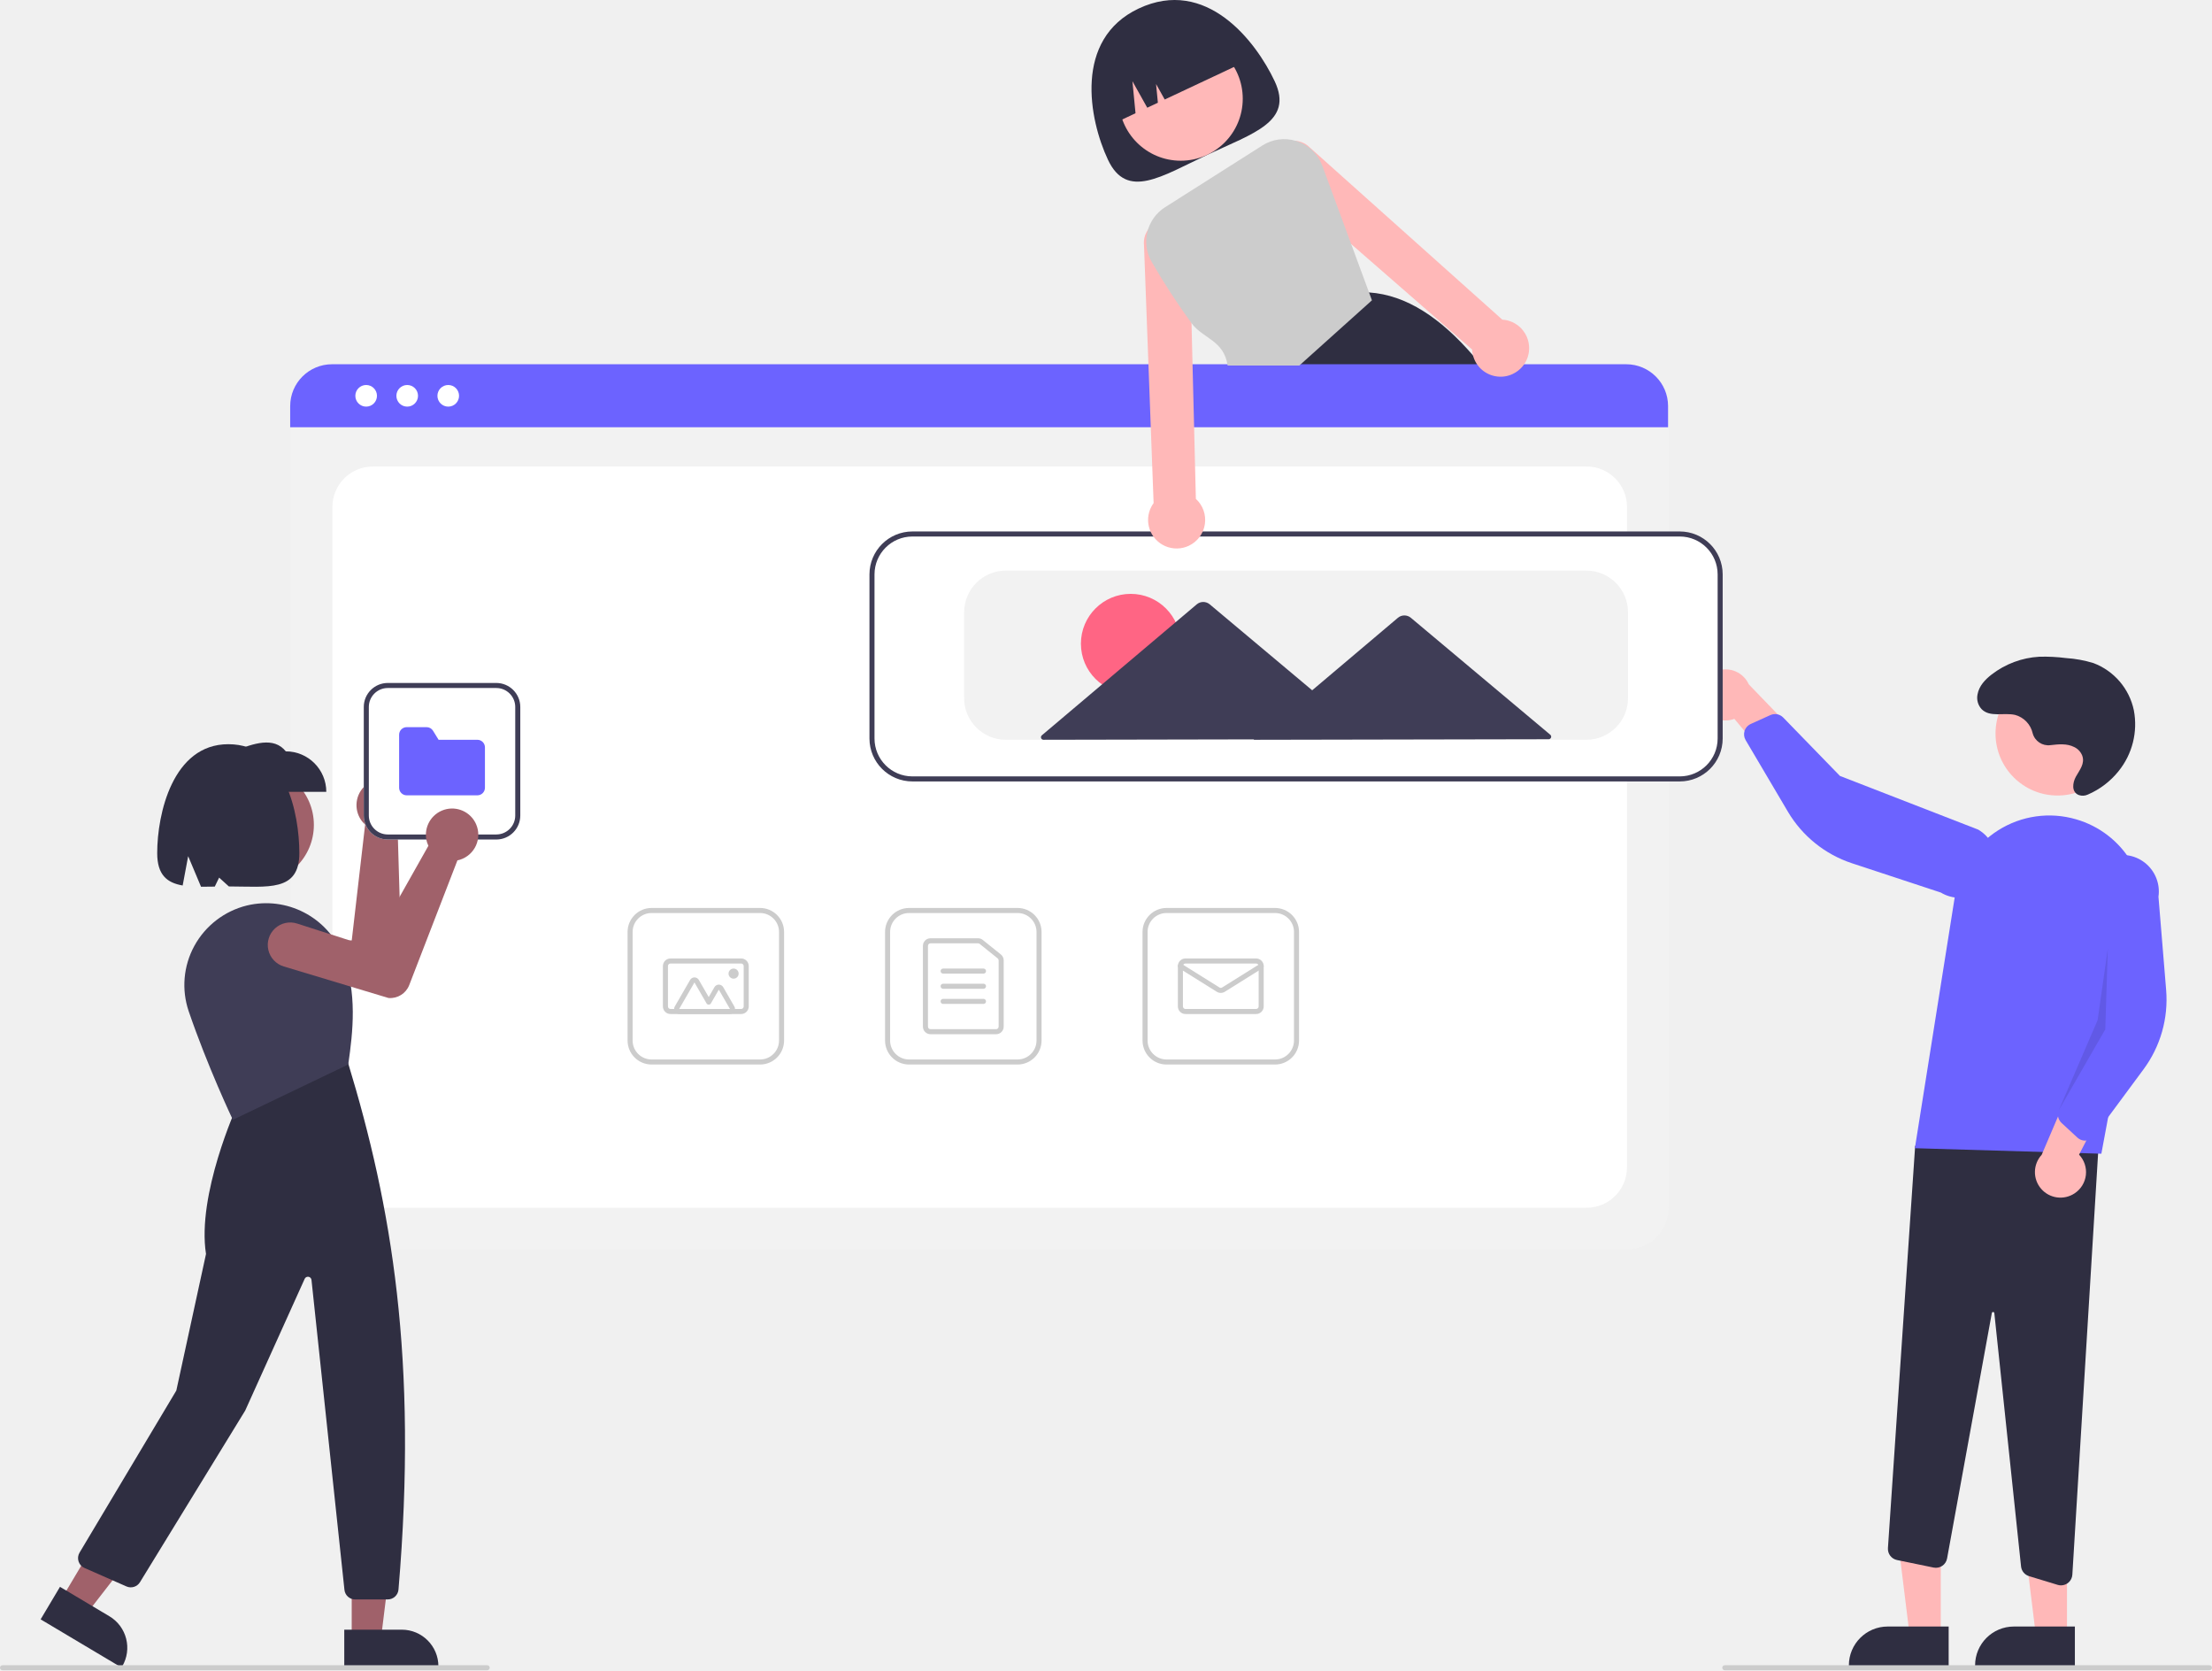
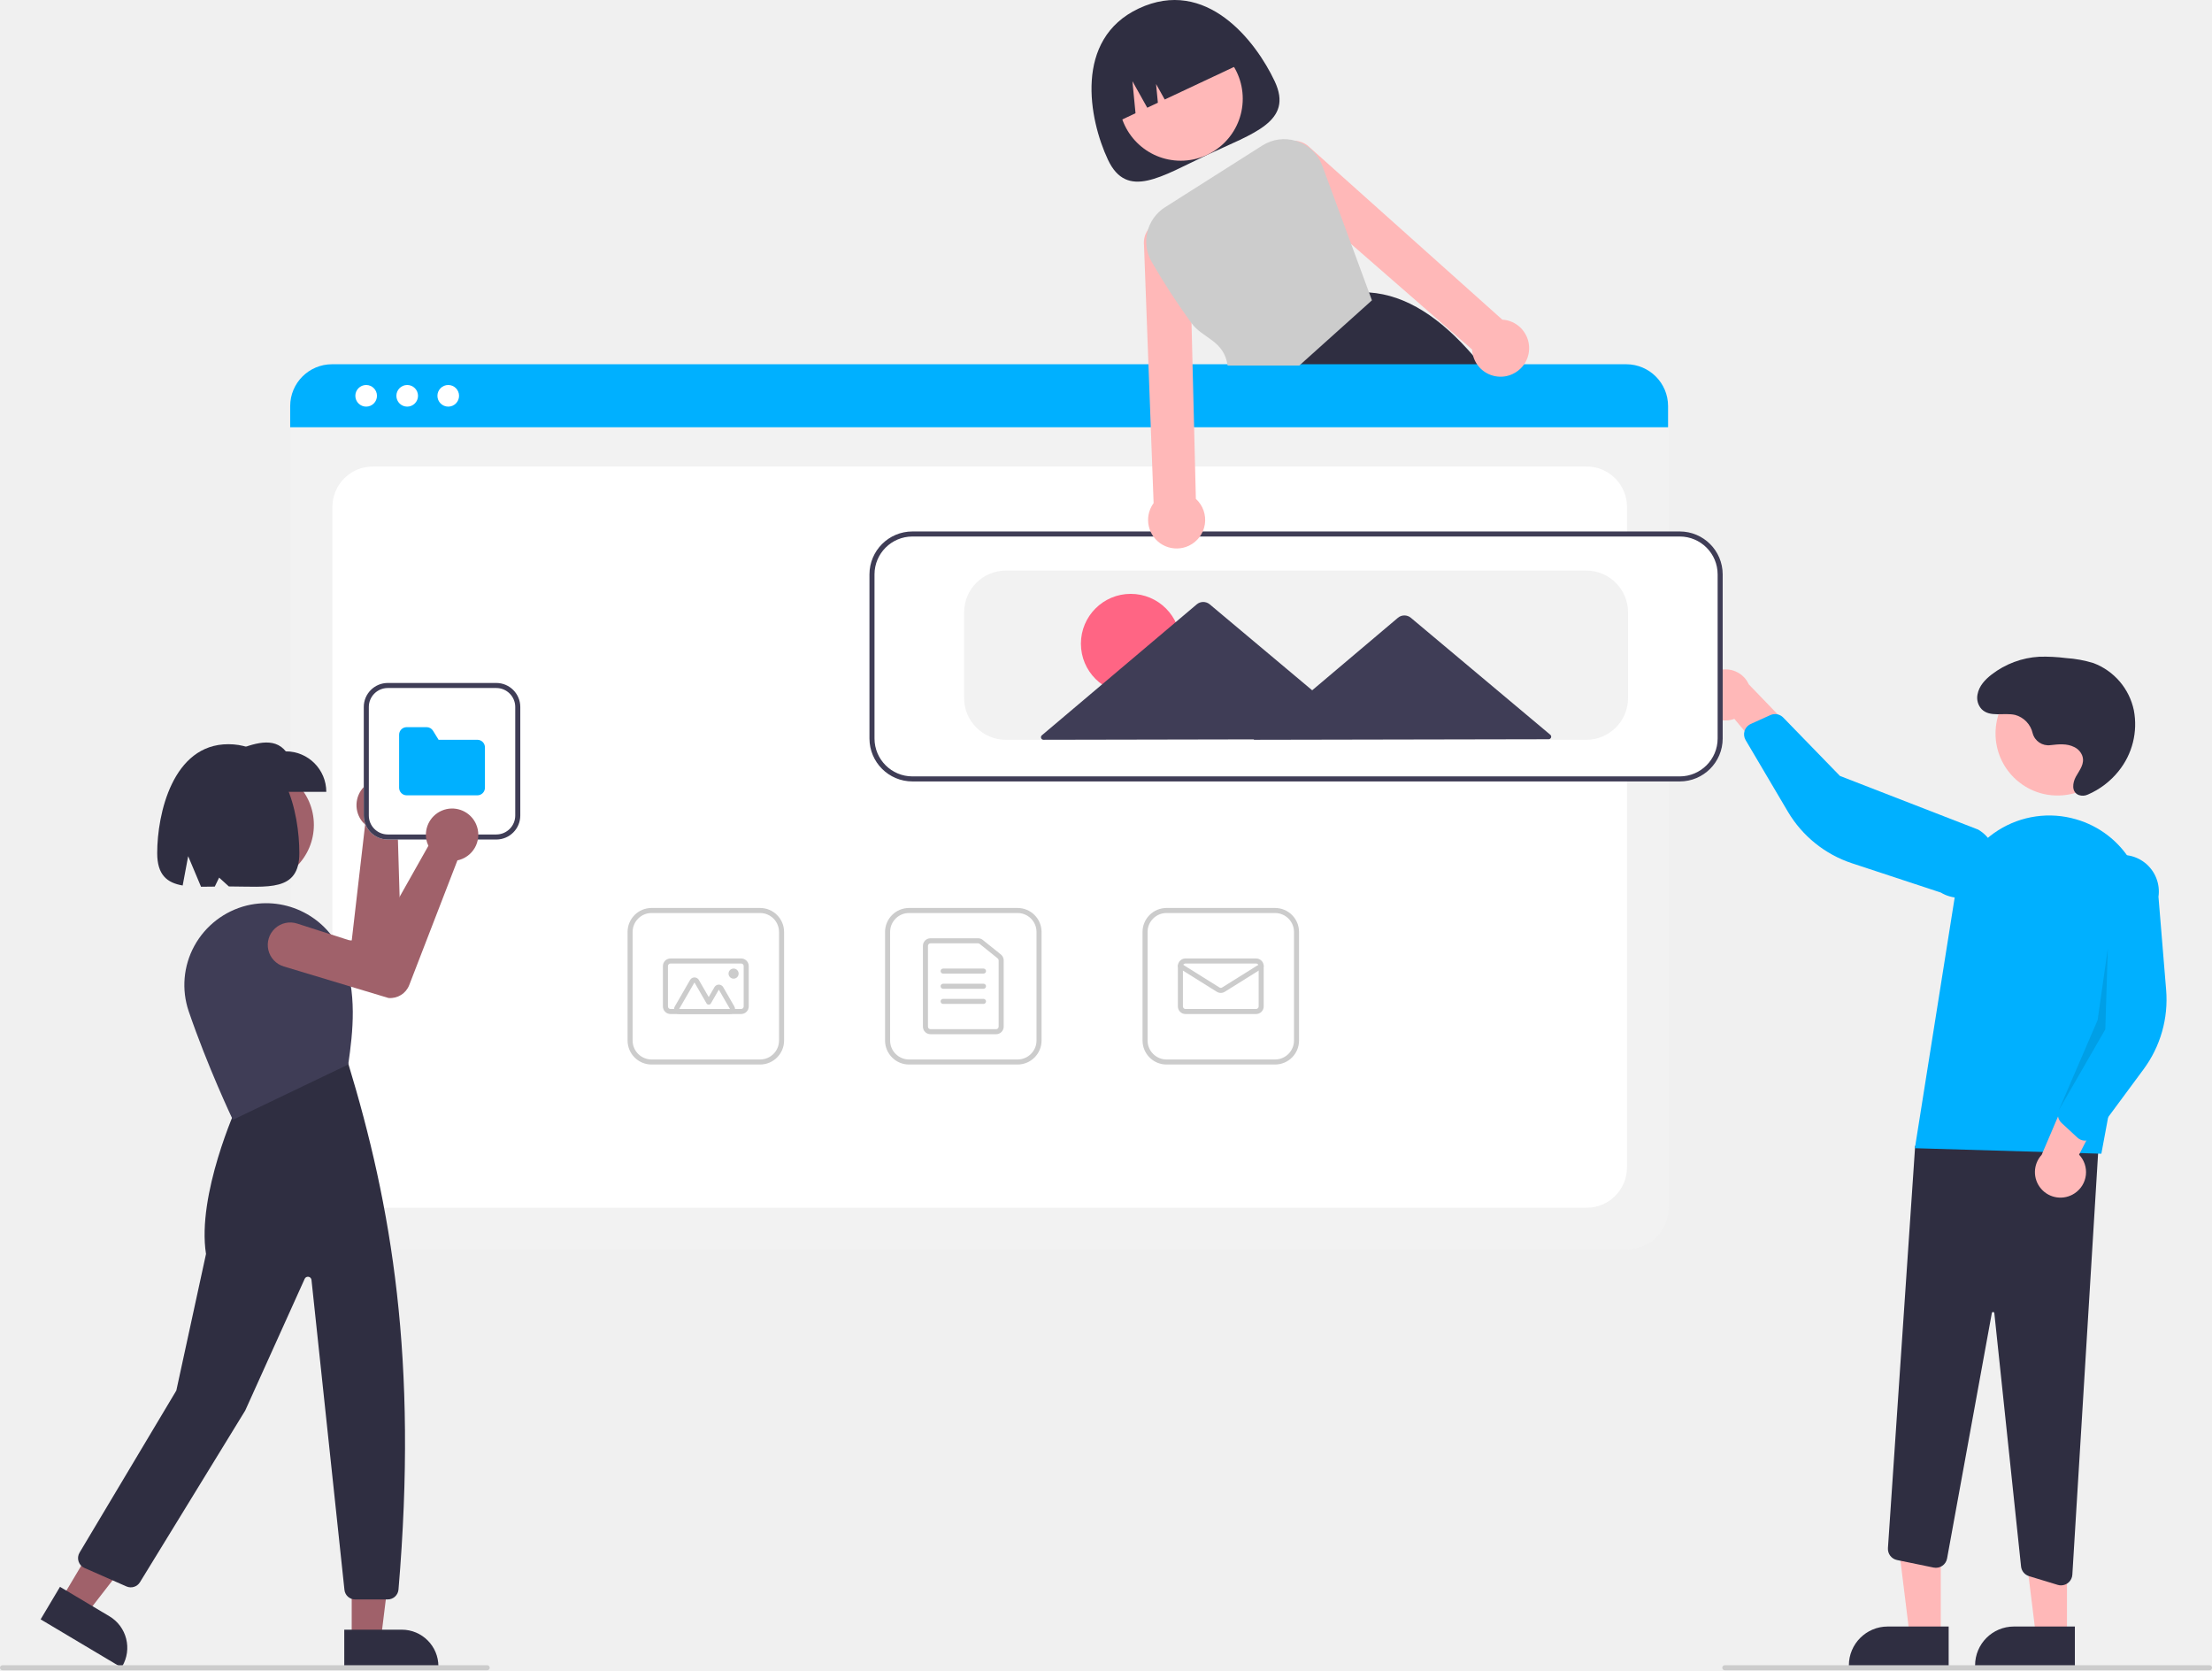
<svg xmlns="http://www.w3.org/2000/svg" id="a27520da-4319-485c-96d7-e776d7397e13" data-name="Layer 1" width="876.272" height="661.473" viewBox="0 0 876.272 661.473">
  <path d="M685.834,138.655c7.516,15.995-8.411,20.526-26.655,29.099s-31.898,17.942-39.414,1.947-13.615-47.743,12.195-59.871C658.66,97.284,678.318,122.659,685.834,138.655Z" transform="translate(-180.8642 -106.4605)" fill="#2f2e41" />
  <circle cx="467.746" cy="39.089" r="24.561" fill="#ffb8b8" />
  <path d="M770.29,254.473c-.85-1.11-1.7-2.2-2.56-3.26q-1.665-2.07-3.35-4.01c-12.73-14.69-26.27-23.94-41.18-24.93h-.02l-.22-.02-29.71,28.96-10.1,9.84.22.54,5.45,13.57h95.49A234.834,234.834,0,0,0,770.29,254.473Z" transform="translate(-180.8642 -106.4605)" fill="#2f2e41" />
  <path d="M621.902,155.438l0,0,8.792-4.131-1.225-12.683,5.879,10.496,4.202-1.975-.714-7.399,3.43,6.123,31.224-14.673,0,0a26,26,0,0,0-34.589-12.474l-4.525,2.126A26,26,0,0,0,621.902,155.438Z" transform="translate(-180.8642 -106.4605)" fill="#2f2e41" />
  <path d="M825.39,601.261H312.552a16.519,16.519,0,0,1-16.5-16.5V276.607a12.102,12.102,0,0,1,12.088-12.088H829.593a12.311,12.311,0,0,1,12.297,12.297V584.761A16.519,16.519,0,0,1,825.39,601.261Z" transform="translate(-180.8642 -106.4605)" fill="#f2f2f2" />
  <path d="M328.552,584.761h480.839a16,16,0,0,0,16-16V307.213a16,16,0,0,0-16-16H328.552a16,16,0,0,0-16,16V568.761A16,16,0,0,0,328.552,584.761Z" transform="translate(-180.8642 -106.4605)" fill="#fff" />
-   <path d="M841.66,275.663H295.82v-8.4a16.574,16.574,0,0,1,16.56-16.55H825.1a16.574,16.574,0,0,1,16.56,16.55Z" transform="translate(-180.8642 -106.4605)" fill="#6c63ff" />
+   <path d="M841.66,275.663H295.82v-8.4a16.574,16.574,0,0,1,16.56-16.55H825.1a16.574,16.574,0,0,1,16.56,16.55Z" transform="translate(-180.8642 -106.4605)" fill="#00b0ff" />
  <circle cx="145.051" cy="156.752" r="4.283" fill="#fff" />
  <circle cx="161.31" cy="156.752" r="4.283" fill="#fff" />
  <circle cx="177.569" cy="156.752" r="4.283" fill="#fff" />
  <path d="M583.974,528.04h-43a9.511,9.511,0,0,1-9.5-9.5v-43a9.511,9.511,0,0,1,9.5-9.5h43a9.511,9.511,0,0,1,9.5,9.5v43A9.511,9.511,0,0,1,583.974,528.04Zm-43-60a7.508,7.508,0,0,0-7.5,7.5v43a7.508,7.508,0,0,0,7.5,7.5h43a7.508,7.508,0,0,0,7.5-7.5v-43a7.508,7.508,0,0,0-7.5-7.5Z" transform="translate(-180.8642 -106.4605)" fill="#ccc" />
  <path d="M575.474,516.04h-26a3.003,3.003,0,0,1-3-3v-32a3.003,3.003,0,0,1,3-3h18.839a3.007,3.007,0,0,1,1.879.662l7.16,5.754a2.984,2.984,0,0,1,1.121,2.338v26.246A3.003,3.003,0,0,1,575.474,516.04Zm-26-36a1.001,1.001,0,0,0-1,1v32a1.001,1.001,0,0,0,1,1h26a1.001,1.001,0,0,0,1-1v-26.246a.995.995,0,0,0-.374-.779l-7.161-5.754a1.002,1.002,0,0,0-.626-.22Z" transform="translate(-180.8642 -106.4605)" fill="#ccc" />
  <path d="M570.474,492.04h-16a1,1,0,0,1,0-2h16a1,1,0,0,1,0,2Z" transform="translate(-180.8642 -106.4605)" fill="#ccc" />
  <path d="M570.474,498.04h-16a1,1,0,0,1,0-2h16a1,1,0,0,1,0,2Z" transform="translate(-180.8642 -106.4605)" fill="#ccc" />
  <path d="M570.474,504.04h-16a1,1,0,0,1,0-2h16a1,1,0,0,1,0,2Z" transform="translate(-180.8642 -106.4605)" fill="#ccc" />
  <path d="M685.974,528.04h-43a9.511,9.511,0,0,1-9.5-9.5v-43a9.511,9.511,0,0,1,9.5-9.5h43a9.511,9.511,0,0,1,9.5,9.5v43A9.511,9.511,0,0,1,685.974,528.04Zm-43-60a7.508,7.508,0,0,0-7.5,7.5v43a7.508,7.508,0,0,0,7.5,7.5h43a7.508,7.508,0,0,0,7.5-7.5v-43a7.508,7.508,0,0,0-7.5-7.5Z" transform="translate(-180.8642 -106.4605)" fill="#ccc" />
  <path d="M678.474,508.04h-28a3.003,3.003,0,0,1-3-3v-16a3.003,3.003,0,0,1,3-3h28a3.003,3.003,0,0,1,3,3v16A3.003,3.003,0,0,1,678.474,508.04Zm-28-20a1.001,1.001,0,0,0-1,1v16a1.001,1.001,0,0,0,1,1h28a1.001,1.001,0,0,0,1-1v-16a1.001,1.001,0,0,0-1-1Z" transform="translate(-180.8642 -106.4605)" fill="#ccc" />
  <path d="M664.474,499.678a3.003,3.003,0,0,1-1.59-.453l-14.94-9.337a1,1,0,0,1,1.061-1.696l14.94,9.337a1.006,1.006,0,0,0,1.06,0l14.939-9.337a1,1,0,0,1,1.061,1.696l-14.939,9.337A3.004,3.004,0,0,1,664.474,499.678Z" transform="translate(-180.8642 -106.4605)" fill="#ccc" />
  <path d="M481.974,528.04h-43a9.511,9.511,0,0,1-9.5-9.5v-43a9.511,9.511,0,0,1,9.5-9.5h43a9.511,9.511,0,0,1,9.5,9.5v43A9.511,9.511,0,0,1,481.974,528.04Zm-43-60a7.508,7.508,0,0,0-7.5,7.5v43a7.508,7.508,0,0,0,7.5,7.5h43a7.508,7.508,0,0,0,7.5-7.5v-43a7.508,7.508,0,0,0-7.5-7.5Z" transform="translate(-180.8642 -106.4605)" fill="#ccc" />
  <path d="M474.474,508.04h-28a3.003,3.003,0,0,1-3-3v-16a3.003,3.003,0,0,1,3-3h28a3.003,3.003,0,0,1,3,3v16A3.003,3.003,0,0,1,474.474,508.04Zm-28-20a1.001,1.001,0,0,0-1,1v16a1.001,1.001,0,0,0,1,1h28a1.001,1.001,0,0,0,1-1v-16a1.001,1.001,0,0,0-1-1Z" transform="translate(-180.8642 -106.4605)" fill="#ccc" />
  <path d="M470.036,508.04h-20.124a2,2,0,0,1-1.732-3l6.062-10.5a2,2,0,0,1,3.464,0l3.915,6.781,2.268-3.929a2,2,0,0,1,3.464,0l4.415,7.647a2,2,0,0,1-1.732,3Zm0-2h0l-4.415-7.647-3.134,5.429a1.0 1,0,0,1-.866.5h0a1.0 1,0,0,1-.866-.5l-4.781-8.281-6.062,10.5Z" transform="translate(-180.8642 -106.4605)" fill="#ccc" />
  <circle cx="290.61" cy="385.579" r="2" fill="#ccc" />
  <polygon points="768.825 648.15 756.565 648.149 750.733 600.861 768.827 600.862 768.825 648.15" fill="#ffb8b8" />
  <path d="M952.816,766.494l-39.531-.001v-.5a15.386,15.386,0,0,1,15.386-15.386h.001l24.144.001Z" transform="translate(-180.8642 -106.4605)" fill="#2f2e41" />
  <polygon points="818.825 648.15 806.565 648.149 800.733 600.861 818.827 600.862 818.825 648.15" fill="#ffb8b8" />
  <path d="M1002.816,766.494l-39.531-.001v-.5a15.386,15.386,0,0,1,15.386-15.386h.001l24.144.001Z" transform="translate(-180.8642 -106.4605)" fill="#2f2e41" />
  <path d="M996.014,734.111l-11.354-3.454a4.493,4.493,0,0,1-3.166-3.833L970.908,626.498a.48.48,0,0,0-.479-.447.469.469,0,0,0-.51.409l-17.731,97.199a4.5,4.5,0,0,1-5.335,3.6L932.342,724.269a4.516,4.516,0,0,1-3.582-4.712l10.785-159.312,73.138-7.892-10.868,177.727a4.505,4.505,0,0,1-4.484,4.228A4.526,4.526,0,0,1,996.014,734.111Z" transform="translate(-180.8642 -106.4605)" fill="#2f2e41" />
  <circle cx="815.08" cy="290.487" r="24.561" fill="#ffb8b8" />
-   <path d="M939.433,561.18l15.858-99.851a37.857,37.857,0,0,1,48.005-30.399h0a37.743,37.743,0,0,1,26.601,43.262l-16.591,89.172Z" transform="translate(-180.8642 -106.4605)" fill="#6c63ff" />
+   <path d="M939.433,561.18l15.858-99.851a37.857,37.857,0,0,1,48.005-30.399h0a37.743,37.743,0,0,1,26.601,43.262l-16.591,89.172Z" transform="translate(-180.8642 -106.4605)" fill="#00b0ff" />
  <path d="M1002.725,579.046a10.056,10.056,0,0,0,1.747-15.32l16.396-31.751-18.465,1.97-12.739,29.849a10.11,10.11,0,0,0,13.061,15.251Z" transform="translate(-180.8642 -106.4605)" fill="#ffb8b8" />
-   <path d="M1006.236,558.126a4.506,4.506,0,0,1-2.426-1.151l-6.273-5.797a4.515,4.515,0,0,1-1.092-5.054l12.537-29.718-1.779-58.72a14.497,14.497,0,1,1,28.727,3.919l3.041,36.912a46.373,46.373,0,0,1-8.938,31.397l-19.552,26.432a4.505,4.505,0,0,1-3.195,1.804A4.455,4.455,0,0,1,1006.236,558.126Z" transform="translate(-180.8642 -106.4605)" fill="#6c63ff" />
+   <path d="M1006.236,558.126a4.506,4.506,0,0,1-2.426-1.151l-6.273-5.797a4.515,4.515,0,0,1-1.092-5.054l12.537-29.718-1.779-58.72a14.497,14.497,0,1,1,28.727,3.919l3.041,36.912a46.373,46.373,0,0,1-8.938,31.397l-19.552,26.432a4.505,4.505,0,0,1-3.195,1.804A4.455,4.455,0,0,1,1006.236,558.126Z" transform="translate(-180.8642 -106.4605)" fill="#00b0ff" />
  <path d="M854.505,383.566a10.056,10.056,0,0,0,13.426,7.582l22.846,27.478,5.385-17.772-22.52-23.369a10.11,10.11,0,0,0-19.137,6.081Z" transform="translate(-180.8642 -106.4605)" fill="#ffb8b8" />
-   <path d="M872.401,394.955a4.506,4.506,0,0,1,2.006-1.786l7.784-3.517a4.515,4.515,0,0,1,5.08.965l22.478,23.132,54.766,21.257a14.497,14.497,0,1,1-14.809,24.926l-35.177-11.592a46.374,46.374,0,0,1-25.427-20.472l-16.717-28.31a4.505,4.505,0,0,1-.415-3.646A4.454,4.454,0,0,1,872.401,394.955Z" transform="translate(-180.8642 -106.4605)" fill="#6c63ff" />
+   <path d="M872.401,394.955a4.506,4.506,0,0,1,2.006-1.786l7.784-3.517a4.515,4.515,0,0,1,5.08.965l22.478,23.132,54.766,21.257a14.497,14.497,0,1,1-14.809,24.926l-35.177-11.592a46.374,46.374,0,0,1-25.427-20.472l-16.717-28.31a4.505,4.505,0,0,1-.415-3.646A4.454,4.454,0,0,1,872.401,394.955Z" transform="translate(-180.8642 -106.4605)" fill="#00b0ff" />
  <polygon points="835.002 375.652 834.002 407.652 815.58 439.663 830.962 403.99 835.002 375.652" opacity="0.1" />
  <path d="M993.13,401.563a6.423,6.423,0,0,1-7.031-4.702,9.764,9.764,0,0,0-6.951-7.274c-4.505-1.029-10.012,1.091-13.314-2.322a6.637,6.637,0,0,1-1.575-5.842c.608-3.317,2.981-5.823,5.563-7.827a34.062,34.062,0,0,1,18.866-7.051,67.677,67.677,0,0,1,10.621.528,47.009,47.009,0,0,1,10.864,1.985,25.576,25.576,0,0,1,16.002,18.68,29.528,29.528,0,0,1-6.057,24.13,31.702,31.702,0,0,1-12.161,9.259,4.744,4.744,0,0,1-3.606.183c-2.957-1.176-2.474-4.839-1.126-7.283,1.443-2.615,3.663-5.146,2.503-8.329a6.302,6.302,0,0,0-3.127-3.366c-2.94-1.499-6.228-1.145-9.389-.78Z" transform="translate(-180.8642 -106.4605)" fill="#2f2e41" />
  <path d="M846.297,415.433h-304a16.519,16.519,0,0,1-16.5-16.5v-65a16.519,16.519,0,0,1,16.5-16.5h304a16.519,16.519,0,0,1,16.5,16.5v65A16.519,16.519,0,0,1,846.297,415.433Z" transform="translate(-180.8642 -106.4605)" fill="#fff" />
  <path d="M846.297,415.933h-304a17.019,17.019,0,0,1-17-17v-65a17.019,17.019,0,0,1,17-17h304a17.019,17.019,0,0,1,17,17v65A17.019,17.019,0,0,1,846.297,415.933Zm-304-97a15.017,15.017,0,0,0-15,15v65a15.017,15.017,0,0,0,15,15h304a15.017,15.017,0,0,0,15-15v-65a15.017,15.017,0,0,0-15-15Z" transform="translate(-180.8642 -106.4605)" fill="#3f3d56" />
  <path d="M809.297,399.433h-230a16.519,16.519,0,0,1-16.5-16.5v-34a16.519,16.519,0,0,1,16.5-16.5h230a16.519,16.519,0,0,1,16.5,16.5v34A16.519,16.519,0,0,1,809.297,399.433Z" transform="translate(-180.8642 -106.4605)" fill="#f2f2f2" />
  <circle cx="447.928" cy="254.915" r="19.732" fill="#ff6584" />
  <path d="M795.004,397.442l-27.853-23.36-27.372-22.956a4,4,0,0,0-5.153.01l-27.283,23.062-6.664,5.633-10.048-8.427-30.537-25.611a4,4,0,0,0-5.152.01l-30.438,25.728-30.917,26.133a1.0 1,0,0,0,.647,1.764l63.387-.122,20.064-.039-.196.166,59.808-.115,57.067-.11A1.0 1,0,0,0,795.004,397.442Z" transform="translate(-180.8642 -106.4605)" fill="#3f3d56" />
  <path d="M1056.136,767.933h-192a1,1,0,0,1,0-2h192a1,1,0,0,1,0,2Z" transform="translate(-180.8642 -106.4605)" fill="#ccc" />
  <path d="M784.92,238.373a11.221,11.221,0,0,0-7.25-5.1,10.301,10.301,0,0,0-1.66-.21l-76.19-68.12a9.015,9.015,0,0,0-5.63-2.69,7.67,7.67,0,0,0-1.27-.04,9.055,9.055,0,0,0-5.96,15.48l29.17,25.43,47.9,41.75a11.916,11.916,0,0,0,.35,2.33,11.266,11.266,0,0,0,9.67,8.37,11.092,11.092,0,0,0,6.05-1,11.407,11.407,0,0,0,3.88-2.97c.11-.13.21-.25.31-.39a11.293,11.293,0,0,0,.63-12.84Z" transform="translate(-180.8642 -106.4605)" fill="#ffb8b8" />
  <path d="M654.6,304.023l-.71-28.86-.6-23.95-.41-16.76-.81-32.67a9.046,9.046,0,0,0-15.71-5.25,6.923,6.923,0,0,0-.75.96,8.936,8.936,0,0,0-1.56,6.05l1.78,47.67.89,23.95,1.14,30.55a12.047,12.047,0,0,0-.89,1.41,11.248,11.248,0,0,0-.71,8.84,11.311,11.311,0,0,0,15.56,6.63,11.301,11.301,0,0,0,2.78-18.57Z" transform="translate(-180.8642 -106.4605)" fill="#ffb8b8" />
  <path d="M723.201,222.273l-7.07-19.15-11.44-31.02a16.006,16.006,0,0,0-9.95-9.68c-.18-.06-.37-.12-.55-.17a15.984,15.984,0,0,0-13.24,1.82l-38.53,24.44a16.093,16.093,0,0,0-5.27,21.75,276.323,276.323,0,0,0,15.73,24.19c4.49,6.11,12.85,6.76,14.3,16.76h28.41l28.76-25.82Z" transform="translate(-180.8642 -106.4605)" fill="#ccc" />
  <circle cx="101.165" cy="326.682" r="23.172" fill="#a0616a" />
  <path d="M338.916,417.193q.343.273.664.578a10.38,10.38,0,0,1-.417,15.484,9.722,9.722,0,0,1-.814.613l1.568,52.945a8.061,8.061,0,0,1-5.545,7.867l-.096.021-42.989,4.578a8.899,8.899,0,1,1-1.722-17.713l30.644-2.699,5.3-45.851a9.876,9.876,0,0,1-.972-.99,10.38,10.38,0,0,1,14.378-14.833Z" transform="translate(-180.8642 -106.4605)" fill="#a0616a" />
  <polygon points="139.328 649.174 150.895 649.174 156.397 604.561 139.326 604.561 139.328 649.174" fill="#a0616a" />
  <path d="M317.242,751.858l22.778-.001h.001a14.516,14.516,0,0,1,14.516,14.516v.472l-37.294.001Z" transform="translate(-180.8642 -106.4605)" fill="#2f2e41" />
  <polygon points="24.366 633.182 34.304 639.099 61.857 603.582 47.189 594.849 24.366 633.182" fill="#a0616a" />
  <path d="M204.627,734.889l19.572,11.653.001 0a14.516,14.516,0,0,1,5.046,19.899l-.241.405L196.96,747.767Z" transform="translate(-180.8642 -106.4605)" fill="#2f2e41" />
  <path d="M334.488,739.877H321.536a4.238,4.238,0,0,1-4.221-3.797L304.258,613.343a1.415,1.415,0,0,0-2.697-.433l-23.555,52.159-41.704,68.003a4.266,4.266,0,0,1-5.329,1.666l-16.66-7.33a4.247,4.247,0,0,1-1.935-6.064l38.337-64.192,11.758-54.085c-3.698-23.455,12.155-58.326,12.316-58.676l.079-.17,43.668-17.068.219.268c17.221,56.514,27.715,117.332,19.967,208.568A4.274,4.274,0,0,1,334.488,739.877Z" transform="translate(-180.8642 -106.4605)" fill="#2f2e41" />
  <path d="M273.107,549.934l-.203-.427c-.097-.205-9.807-20.684-17.292-42.571a32.285,32.285,0,0,1,2.239-25.873,32.637,32.637,0,0,1,20.813-16.004h0A32.677,32.677,0,0,1,316.591,484.627c5.937,14.847,4.045,30.695,2.264,43.157l-.035.25-.227.109Z" transform="translate(-180.8642 -106.4605)" fill="#3f3d56" />
  <path d="M310.124,420.054H273.33V404.015c8.076-3.208,15.978-5.937,20.756,0a16.038,16.038,0,0,1,16.038,16.038Z" transform="translate(-180.8642 -106.4605)" fill="#2f2e41" />
  <path d="M271.293,401.185c-21.996,0-28.153,27.571-28.153,43.126,0,8.674,3.923,11.777,10.088,12.827l2.177-11.611,5.099,12.111c1.732.009,3.551-.025,5.437-.06l1.729-3.56,3.855,3.496c15.441.023,27.921,2.274,27.921-13.203C299.445,428.756,294.046,401.185,271.293,401.185Z" transform="translate(-180.8642 -106.4605)" fill="#2f2e41" />
  <path d="M373.864,767.933h-192a1,1,0,1,1,0-2h192a1,1,0,0,1,0,2Z" transform="translate(-180.8642 -106.4605)" fill="#ccc" />
  <path d="M377.474,438.933h-43a9.511,9.511,0,0,1-9.5-9.5v-43a9.511,9.511,0,0,1,9.5-9.5h43a9.511,9.511,0,0,1,9.5,9.5v43A9.511,9.511,0,0,1,377.474,438.933Z" transform="translate(-180.8642 -106.4605)" fill="#fff" />
  <path d="M377.474,438.933h-43a9.511,9.511,0,0,1-9.5-9.5v-43a9.511,9.511,0,0,1,9.5-9.5h43a9.511,9.511,0,0,1,9.5,9.5v43A9.511,9.511,0,0,1,377.474,438.933Zm-43-60a7.508,7.508,0,0,0-7.5,7.5v43a7.508,7.508,0,0,0,7.5,7.5h43a7.508,7.508,0,0,0,7.5-7.5v-43a7.508,7.508,0,0,0-7.5-7.5Z" transform="translate(-180.8642 -106.4605)" fill="#3f3d56" />
-   <path d="M369.974,421.433h-28a3.003,3.003,0,0,1-3-3v-21a3.003,3.003,0,0,1,3-3h7.882a2.981,2.981,0,0,1,2.555,1.427l2.198,3.573h15.364a3.003,3.003,0,0,1,3,3v16A3.003,3.003,0,0,1,369.974,421.433Z" transform="translate(-180.8642 -106.4605)" fill="#6c63ff" />
+   <path d="M369.974,421.433h-28a3.003,3.003,0,0,1-3-3v-21a3.003,3.003,0,0,1,3-3h7.882a2.981,2.981,0,0,1,2.555,1.427l2.198,3.573h15.364a3.003,3.003,0,0,1,3,3v16A3.003,3.003,0,0,1,369.974,421.433Z" transform="translate(-180.8642 -106.4605)" fill="#00b0ff" />
  <path d="M369.064,432.042q.21.384.388.79a10.38,10.38,0,0,1-6.393,14.109,9.72,9.72,0,0,1-.988.25l-19.099,49.405a8.061,8.061,0,0,1-8.163,5.099l-.096-.018-41.397-12.462a8.899,8.899,0,1,1,5.286-16.993l29.29,9.404,22.676-40.202a9.876,9.876,0,0,1-.511-1.289,10.38,10.38,0,0,1,19.007-8.091Z" transform="translate(-180.8642 -106.4605)" fill="#a0616a" />
</svg>
